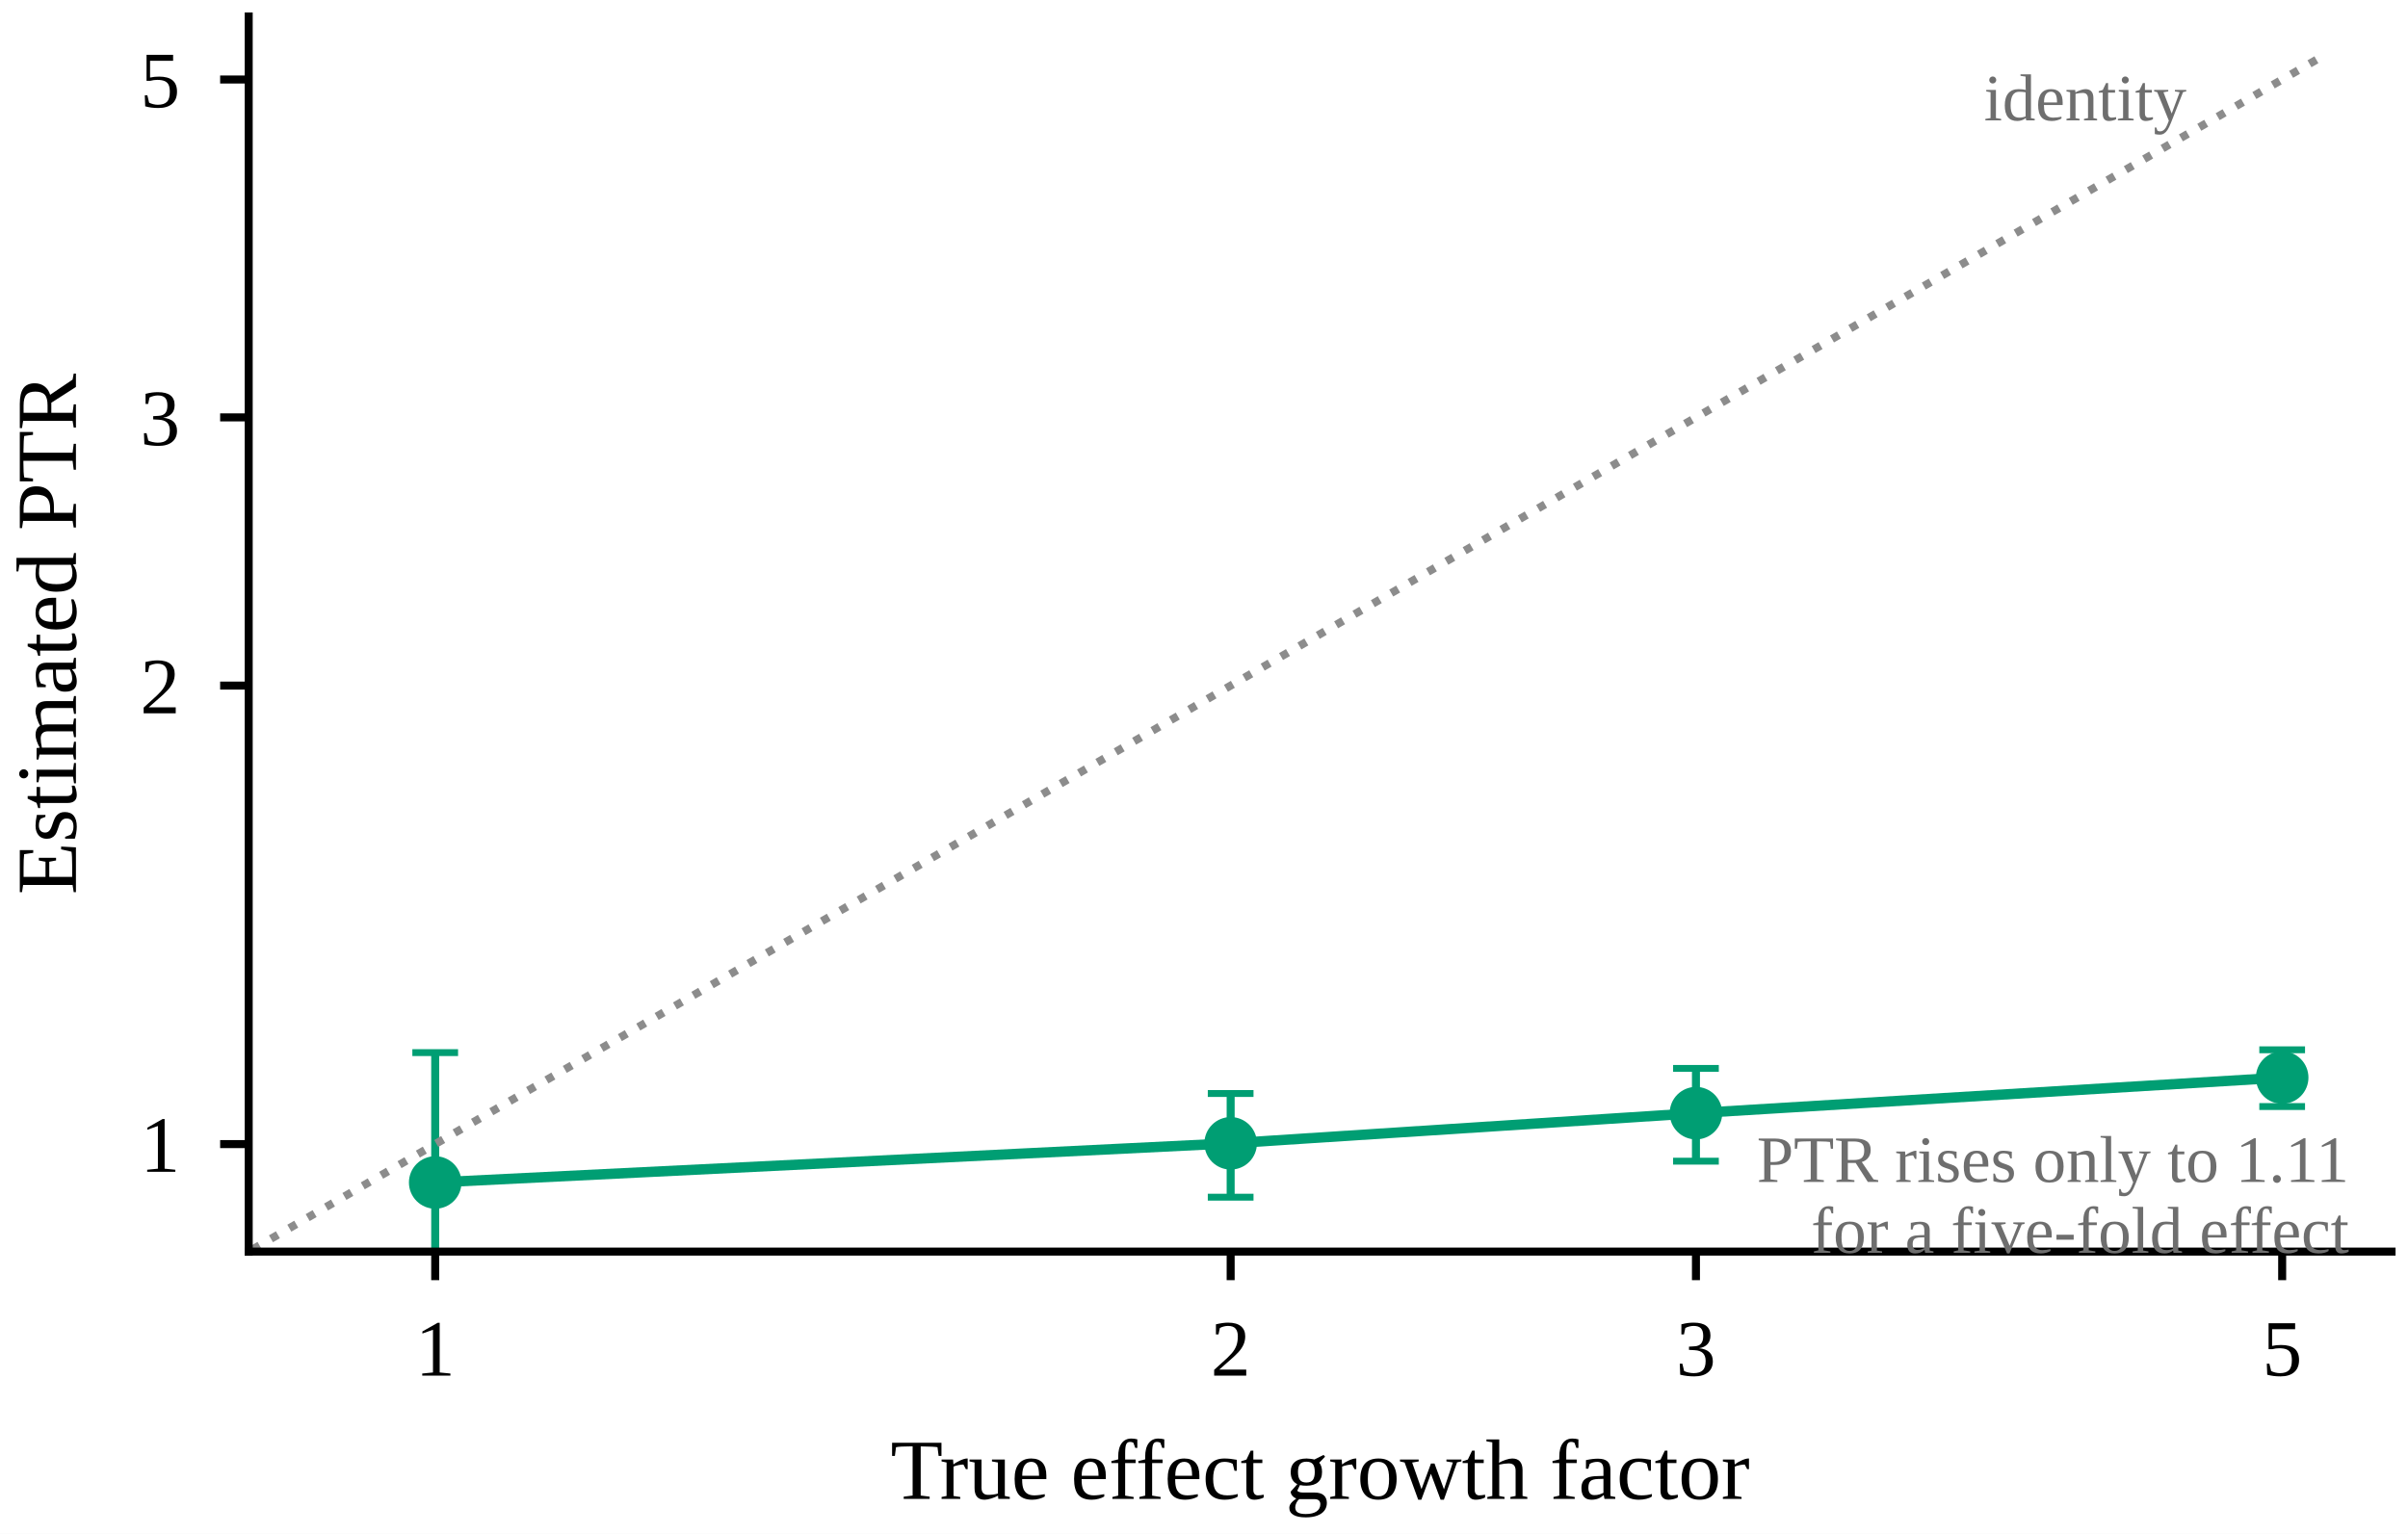
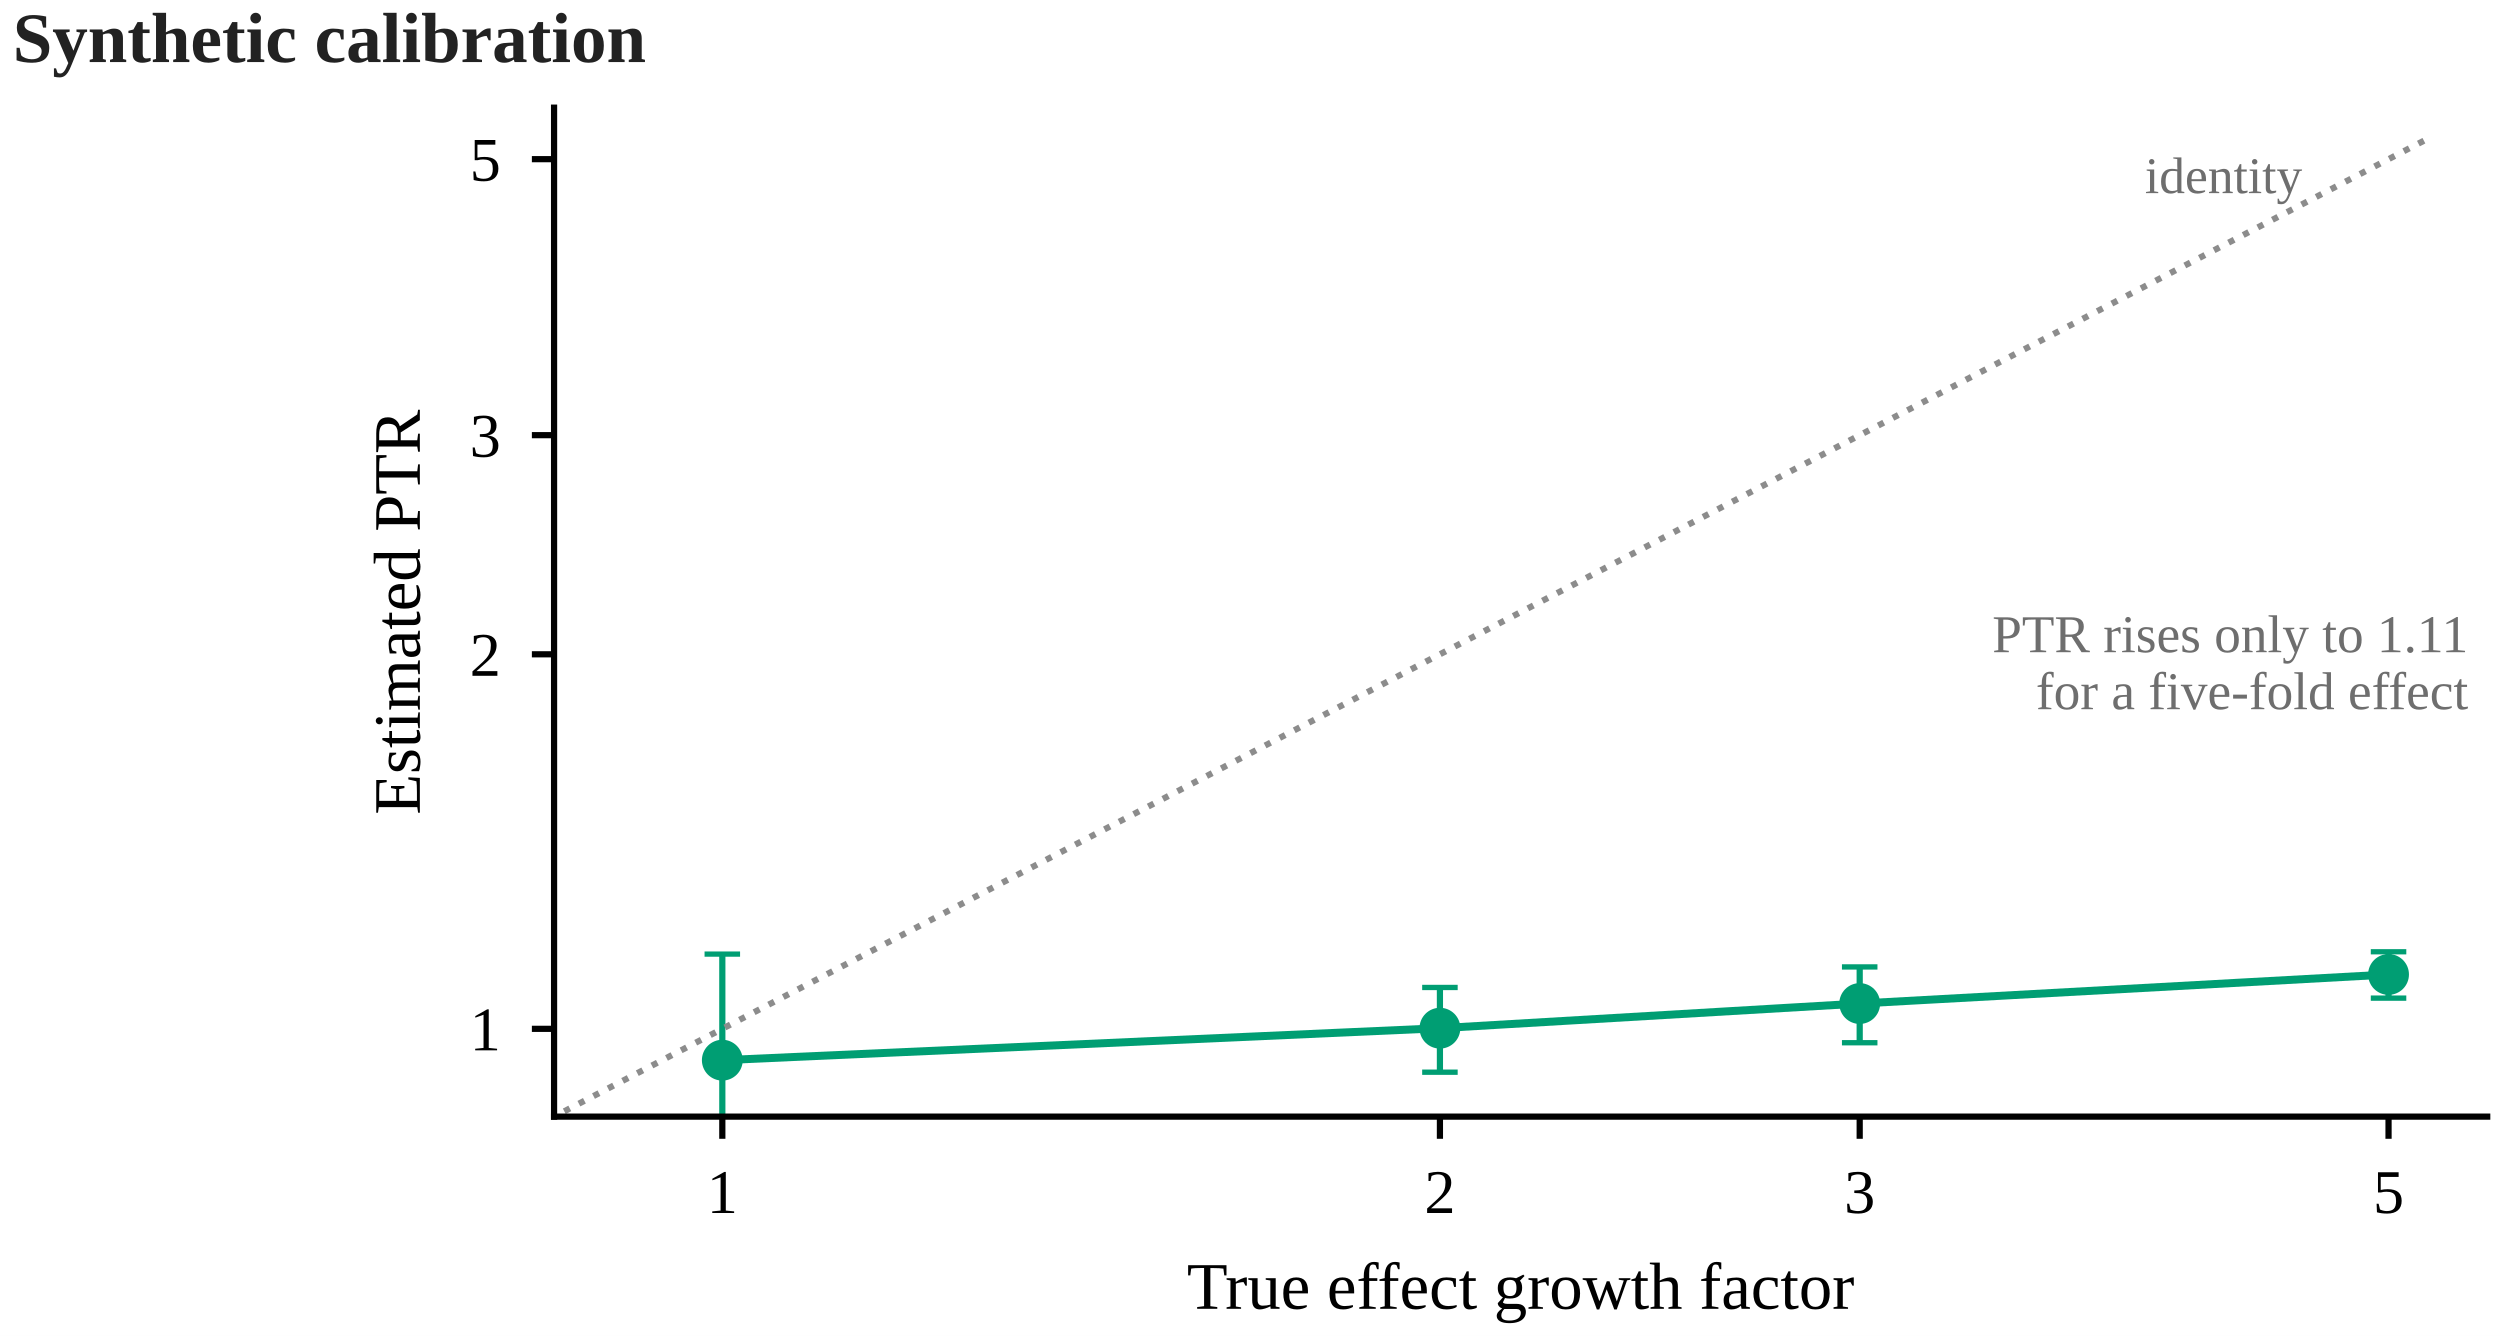
- <svg xmlns="http://www.w3.org/2000/svg" xmlns:xlink="http://www.w3.org/1999/xlink" width="210.713pt" height="134.251pt" viewBox="0 0 210.713 134.251" version="1.1">
+ <svg xmlns="http://www.w3.org/2000/svg" xmlns:xlink="http://www.w3.org/1999/xlink" width="281.605pt" height="150.483pt" viewBox="0 0 281.605 150.483" version="1.1">
  <defs>
    <style type="text/css">*{stroke-linejoin: round; stroke-linecap: butt}</style>
  </defs>
  <g id="figure_1">
    <g id="patch_1">
-       <path d="M 0 134.251  L 210.713 134.251  L 210.713 0  L 0 0  z " style="fill: #ffffff" />
+       <path d="M -0 150.483  L 281.605 150.483  L 281.605 0  L -0 0  z " style="fill: #ffffff" />
    </g>
    <g id="axes_1">
      <g id="patch_2">
-         <path d="M 21.763 109.548  L 209.273 109.548  L 209.273 1.44  L 21.763 1.44  z " style="fill: #ffffff" />
+         <path d="M 62.411 125.779  L 280.165 125.779  L 280.165 12.127  L 62.411 12.127  z " style="fill: #ffffff" />
      </g>
      <g id="matplotlib.axis_1">
        <g id="xtick_1">
          <g id="line2d_1">
            <defs>
-               <path id="m7b08853cef" d="M 0 0  L 0 2.5  " style="stroke: #000000; stroke-width: 0.7" />
+               <path id="md57dbb519c" d="M 0 0  L 0 2.5  " style="stroke: #000000; stroke-width: 0.7" />
            </defs>
            <g>
-               <use xlink:href="#m7b08853cef" x="38.083" y="109.548" style="stroke: #000000; stroke-width: 0.7" />
+               <use xlink:href="#md57dbb519c" x="81.363" y="125.779" style="stroke: #000000; stroke-width: 0.7" />
            </g>
          </g>
          <g id="text_1">
-             <g transform="translate(36.33304 120.4015) scale(0.07 -0.07)">
+             <g transform="translate(79.61347 136.6329) scale(0.07 -0.07)">
              <defs>
                <path id="LiberationSerif-14" d="M 1959 250  L 2816 166  L 2816 0  L 563 0  L 563 166  L 1422 250  L 1422 3669  L 575 3366  L 575 3531  L 1797 4225  L 1959 4225  L 1959 250  z " transform="scale(0.015625)" />
              </defs>
              <use xlink:href="#LiberationSerif-14" />
            </g>
          </g>
        </g>
        <g id="xtick_2">
          <g id="line2d_2">
            <g>
-               <use xlink:href="#m7b08853cef" x="107.689" y="109.548" style="stroke: #000000; stroke-width: 0.7" />
+               <use xlink:href="#md57dbb519c" x="162.196" y="125.779" style="stroke: #000000; stroke-width: 0.7" />
            </g>
          </g>
          <g id="text_2">
-             <g transform="translate(105.9386 120.4015) scale(0.07 -0.07)">
+             <g transform="translate(160.4458 136.6329) scale(0.07 -0.07)">
              <defs>
                <path id="LiberationSerif-15" d="M 2847 0  L 281 0  L 281 459  L 863 988  Q 1422 1478 1684 1781  Q 1947 2084 2061 2406  Q 2175 2728 2175 3144  Q 2175 3550 1990 3762  Q 1806 3975 1388 3975  Q 1222 3975 1047 3929  Q 872 3884 738 3809  L 628 3297  L 422 3297  L 422 4103  Q 991 4238 1388 4238  Q 2075 4238 2420 3952  Q 2766 3666 2766 3144  Q 2766 2794 2630 2483  Q 2494 2172 2212 1864  Q 1931 1556 1281 1003  Q 1003 766 691 481  L 2847 481  L 2847 0  z " transform="scale(0.015625)" />
              </defs>
              <use xlink:href="#LiberationSerif-15" />
            </g>
          </g>
        </g>
        <g id="xtick_3">
          <g id="line2d_3">
            <g>
-               <use xlink:href="#m7b08853cef" x="148.405" y="109.548" style="stroke: #000000; stroke-width: 0.7" />
+               <use xlink:href="#md57dbb519c" x="209.48" y="125.779" style="stroke: #000000; stroke-width: 0.7" />
            </g>
          </g>
          <g id="text_3">
-             <g transform="translate(146.6553 120.4015) scale(0.07 -0.07)">
+             <g transform="translate(207.7297 136.6329) scale(0.07 -0.07)">
              <defs>
                <path id="LiberationSerif-16" d="M 2950 1141  Q 2950 575 2562 256  Q 2175 -63 1466 -63  Q 872 -63 341 72  L 306 953  L 513 953  L 653 366  Q 775 297 998 247  Q 1222 197 1416 197  Q 1906 197 2140 422  Q 2375 647 2375 1172  Q 2375 1584 2159 1798  Q 1944 2013 1491 2034  L 1044 2059  L 1044 2316  L 1491 2344  Q 1844 2363 2012 2563  Q 2181 2763 2181 3169  Q 2181 3591 1998 3783  Q 1816 3975 1416 3975  Q 1250 3975 1069 3929  Q 888 3884 750 3809  L 641 3297  L 434 3297  L 434 4103  Q 744 4184 969 4211  Q 1194 4238 1416 4238  Q 2759 4238 2759 3206  Q 2759 2772 2520 2514  Q 2281 2256 1844 2194  Q 2413 2128 2681 1867  Q 2950 1606 2950 1141  z " transform="scale(0.015625)" />
              </defs>
              <use xlink:href="#LiberationSerif-16" />
            </g>
          </g>
        </g>
        <g id="xtick_4">
          <g id="line2d_4">
            <g>
-               <use xlink:href="#m7b08853cef" x="199.702" y="109.548" style="stroke: #000000; stroke-width: 0.7" />
+               <use xlink:href="#md57dbb519c" x="269.05" y="125.779" style="stroke: #000000; stroke-width: 0.7" />
            </g>
          </g>
          <g id="text_4">
-             <g transform="translate(197.9523 120.4015) scale(0.07 -0.07)">
+             <g transform="translate(267.3003 136.6329) scale(0.07 -0.07)">
              <defs>
                <path id="LiberationSerif-18" d="M 1516 2450  Q 2241 2450 2595 2153  Q 2950 1856 2950 1247  Q 2950 616 2565 276  Q 2181 -63 1466 -63  Q 872 -63 406 72  L 372 953  L 578 953  L 719 366  Q 856 291 1048 244  Q 1241 197 1416 197  Q 1909 197 2142 430  Q 2375 663 2375 1216  Q 2375 1603 2275 1801  Q 2175 2000 1956 2094  Q 1738 2188 1369 2188  Q 1084 2188 813 2113  L 513 2113  L 513 4191  L 2638 4191  L 2638 3713  L 794 3713  L 794 2375  Q 1131 2450 1516 2450  z " transform="scale(0.015625)" />
              </defs>
              <use xlink:href="#LiberationSerif-18" />
            </g>
          </g>
        </g>
        <g id="text_5">
-           <g transform="translate(77.9267 131.1927) scale(0.075 -0.075)">
+           <g transform="translate(133.6967 147.4241) scale(0.075 -0.075)">
            <defs>
              <path id="LiberationSerif-37" d="M 984 0  L 984 166  L 1650 250  L 1650 3922  L 1491 3922  Q 700 3922 409 3859  L 325 3206  L 116 3206  L 116 4191  L 3803 4191  L 3803 3206  L 3591 3206  L 3506 3859  Q 3413 3881 3097 3898  Q 2781 3916 2406 3916  L 2253 3916  L 2253 250  L 2919 166  L 2919 0  L 984 0  z " transform="scale(0.015625)" />
              <path id="LiberationSerif-55" d="M 2075 3016  L 2075 2222  L 1941 2222  L 1759 2566  Q 1603 2566 1389 2523  Q 1175 2481 1019 2413  L 1019 219  L 1522 141  L 1522 0  L 128 0  L 128 141  L 500 219  L 500 2719  L 128 2797  L 128 2938  L 984 2938  L 1013 2572  Q 1200 2728 1520 2872  Q 1841 3016 2028 3016  L 2075 3016  z " transform="scale(0.015625)" />
              <path id="LiberationSerif-58" d="M 978 838  Q 978 300 1478 300  Q 1866 300 2203 397  L 2203 2719  L 1759 2797  L 1759 2938  L 2719 2938  L 2719 219  L 3091 141  L 3091 0  L 2234 0  L 2209 238  Q 1988 116 1697 26  Q 1406 -63 1209 -63  Q 459 -63 459 800  L 459 2719  L 84 2797  L 84 2938  L 978 2938  L 978 838  z " transform="scale(0.015625)" />
              <path id="LiberationSerif-48" d="M 813 1478  L 813 1422  Q 813 991 908 752  Q 1003 513 1201 388  Q 1400 263 1722 263  Q 1891 263 2122 291  Q 2353 319 2503 353  L 2503 178  Q 2353 81 2095 9  Q 1838 -63 1569 -63  Q 884 -63 567 306  Q 250 675 250 1491  Q 250 2259 572 2637  Q 894 3016 1491 3016  Q 2619 3016 2619 1734  L 2619 1478  L 813 1478  z M 1491 2766  Q 1166 2766 992 2503  Q 819 2241 819 1728  L 2075 1728  Q 2075 2288 1931 2527  Q 1788 2766 1491 2766  z " transform="scale(0.015625)" />
              <path id="LiberationSerif-3" transform="scale(0.015625)" />
              <path id="LiberationSerif-49" d="M 703 2675  L 197 2675  L 197 2828  L 703 2950  L 703 3156  Q 703 3806 961 4156  Q 1219 4506 1684 4506  Q 1925 4506 2131 4447  L 2131 3806  L 1978 3806  L 1838 4191  Q 1731 4256 1581 4256  Q 1384 4256 1303 4081  Q 1222 3906 1222 3425  L 1222 2938  L 2003 2938  L 2003 2675  L 1222 2675  L 1222 244  L 1856 141  L 1856 0  L 269 0  L 269 141  L 703 244  L 703 2675  z " transform="scale(0.015625)" />
              <path id="LiberationSerif-46" d="M 2644 178  Q 2491 66 2222 1  Q 1953 -63 1672 -63  Q 244 -63 244 1491  Q 244 2225 608 2620  Q 972 3016 1650 3016  Q 2072 3016 2572 2919  L 2572 2100  L 2400 2100  L 2266 2619  Q 2006 2766 1644 2766  Q 806 2766 806 1491  Q 806 828 1061 545  Q 1316 263 1850 263  Q 2306 263 2644 366  L 2644 178  z " transform="scale(0.015625)" />
              <path id="LiberationSerif-57" d="M 1044 -63  Q 744 -63 595 115  Q 447 294 447 616  L 447 2675  L 63 2675  L 63 2816  L 453 2938  L 769 3603  L 966 3603  L 966 2938  L 1638 2938  L 1638 2675  L 966 2675  L 966 672  Q 966 469 1058 366  Q 1150 263 1300 263  Q 1481 263 1741 313  L 1741 109  Q 1631 34 1425 -14  Q 1219 -63 1044 -63  z " transform="scale(0.015625)" />
              <path id="LiberationSerif-4a" d="M 2719 2009  Q 2719 1503 2416 1243  Q 2113 984 1544 984  Q 1288 984 1069 1031  L 872 622  Q 881 569 993 522  Q 1106 475 1275 475  L 2144 475  Q 2619 475 2848 269  Q 3078 63 3078 -300  Q 3078 -628 2895 -872  Q 2713 -1116 2359 -1248  Q 2006 -1381 1503 -1381  Q 903 -1381 589 -1197  Q 275 -1013 275 -672  Q 275 -506 387 -345  Q 500 -184 800 31  Q 622 91 500 234  Q 378 378 378 544  L 872 1100  Q 378 1331 378 2009  Q 378 2491 683 2753  Q 988 3016 1569 3016  Q 1684 3016 1865 2992  Q 2047 2969 2144 2938  L 2834 3284  L 2944 3150  L 2509 2700  Q 2719 2466 2719 2009  z M 2591 -397  Q 2591 -219 2481 -119  Q 2372 -19 2150 -19  L 1013 -19  Q 881 -131 798 -304  Q 716 -478 716 -628  Q 716 -897 909 -1014  Q 1103 -1131 1503 -1131  Q 2025 -1131 2308 -937  Q 2591 -744 2591 -397  z M 1550 1222  Q 1891 1222 2033 1417  Q 2175 1613 2175 2009  Q 2175 2425 2028 2601  Q 1881 2778 1556 2778  Q 1228 2778 1075 2600  Q 922 2422 922 2009  Q 922 1597 1072 1409  Q 1222 1222 1550 1222  z " transform="scale(0.015625)" />
              <path id="LiberationSerif-52" d="M 2956 1484  Q 2956 -63 1581 -63  Q 919 -63 581 334  Q 244 731 244 1484  Q 244 2228 581 2622  Q 919 3016 1606 3016  Q 2275 3016 2615 2630  Q 2956 2244 2956 1484  z M 2394 1484  Q 2394 2159 2197 2462  Q 2000 2766 1581 2766  Q 1172 2766 989 2475  Q 806 2184 806 1484  Q 806 775 992 479  Q 1178 184 1581 184  Q 1994 184 2194 490  Q 2394 797 2394 1484  z " transform="scale(0.015625)" />
              <path id="LiberationSerif-5a" d="M 3284 -63  L 3041 -63  L 2316 1875  L 1600 -63  L 1369 -63  L 353 2719  L 6 2797  L 6 2938  L 1403 2938  L 1403 2797  L 916 2713  L 1613 728  L 2322 2644  L 2584 2644  L 3291 716  L 3956 2719  L 3475 2797  L 3475 2938  L 4594 2938  L 4594 2797  L 4269 2731  L 3284 -63  z " transform="scale(0.015625)" />
              <path id="LiberationSerif-4b" d="M 1019 3169  Q 1019 2844 997 2700  Q 1222 2828 1508 2922  Q 1794 3016 1991 3016  Q 2372 3016 2565 2794  Q 2759 2572 2759 2150  L 2759 219  L 3116 141  L 3116 0  L 1850 0  L 1850 141  L 2241 219  L 2241 2113  Q 2241 2650 1722 2650  Q 1428 2650 1019 2559  L 1019 219  L 1416 141  L 1416 0  L 128 0  L 128 141  L 500 219  L 500 4225  L 63 4300  L 63 4441  L 1019 4441  L 1019 3169  z " transform="scale(0.015625)" />
              <path id="LiberationSerif-44" d="M 1453 3003  Q 1934 3003 2161 2806  Q 2388 2609 2388 2203  L 2388 219  L 2753 141  L 2753 0  L 1947 0  L 1888 294  Q 1531 -63 978 -63  Q 225 -63 225 813  Q 225 1106 339 1298  Q 453 1491 703 1592  Q 953 1694 1428 1703  L 1869 1716  L 1869 2175  Q 1869 2478 1758 2622  Q 1647 2766 1416 2766  Q 1103 2766 844 2619  L 738 2253  L 563 2253  L 563 2894  Q 1069 3003 1453 3003  z M 1869 1497  L 1459 1484  Q 1041 1469 892 1322  Q 744 1175 744 831  Q 744 281 1191 281  Q 1403 281 1558 329  Q 1713 378 1869 453  L 1869 1497  z " transform="scale(0.015625)" />
            </defs>
            <use xlink:href="#LiberationSerif-37" />
            <use xlink:href="#LiberationSerif-55" transform="translate(57.5625 0)" />
            <use xlink:href="#LiberationSerif-58" transform="translate(90.85938 0)" />
            <use xlink:href="#LiberationSerif-48" transform="translate(140.8594 0)" />
            <use xlink:href="#LiberationSerif-3" transform="translate(185.25 0)" />
            <use xlink:href="#LiberationSerif-48" transform="translate(210.25 0)" />
            <use xlink:href="#LiberationSerif-49" transform="translate(254.6406 0)" />
            <use xlink:href="#LiberationSerif-49" transform="translate(286.125 0)" />
            <use xlink:href="#LiberationSerif-48" transform="translate(319.4219 0)" />
            <use xlink:href="#LiberationSerif-46" transform="translate(363.8125 0)" />
            <use xlink:href="#LiberationSerif-57" transform="translate(408.2031 0)" />
            <use xlink:href="#LiberationSerif-3" transform="translate(435.9844 0)" />
            <use xlink:href="#LiberationSerif-4a" transform="translate(460.9844 0)" />
            <use xlink:href="#LiberationSerif-55" transform="translate(510.9844 0)" />
            <use xlink:href="#LiberationSerif-52" transform="translate(544.2812 0)" />
            <use xlink:href="#LiberationSerif-5a" transform="translate(594.2812 0)" />
            <use xlink:href="#LiberationSerif-57" transform="translate(666.5 0)" />
            <use xlink:href="#LiberationSerif-4b" transform="translate(694.2812 0)" />
            <use xlink:href="#LiberationSerif-3" transform="translate(744.2812 0)" />
            <use xlink:href="#LiberationSerif-49" transform="translate(769.2812 0)" />
            <use xlink:href="#LiberationSerif-44" transform="translate(802.5781 0)" />
            <use xlink:href="#LiberationSerif-46" transform="translate(846.9688 0)" />
            <use xlink:href="#LiberationSerif-57" transform="translate(891.3594 0)" />
            <use xlink:href="#LiberationSerif-52" transform="translate(919.1406 0)" />
            <use xlink:href="#LiberationSerif-55" transform="translate(969.1406 0)" />
          </g>
        </g>
      </g>
      <g id="matplotlib.axis_2">
        <g id="ytick_1">
          <g id="line2d_5">
            <defs>
-               <path id="m45af65de6e" d="M 0 0  L -2.5 0  " style="stroke: #000000; stroke-width: 0.7" />
+               <path id="m6294a5c8d6" d="M 0 0  L -2.5 0  " style="stroke: #000000; stroke-width: 0.7" />
            </defs>
            <g>
-               <use xlink:href="#m45af65de6e" x="21.763" y="100.139" style="stroke: #000000; stroke-width: 0.7" />
+               <use xlink:href="#m6294a5c8d6" x="62.411" y="115.888" style="stroke: #000000; stroke-width: 0.7" />
            </g>
          </g>
          <g id="text_6">
-             <g transform="translate(12.26295 102.5655) scale(0.07 -0.07)">
+             <g transform="translate(52.9111 118.3143) scale(0.07 -0.07)">
              <use xlink:href="#LiberationSerif-14" />
            </g>
          </g>
        </g>
        <g id="ytick_2">
          <g id="line2d_6">
            <g>
-               <use xlink:href="#m45af65de6e" x="21.763" y="60.008" style="stroke: #000000; stroke-width: 0.7" />
+               <use xlink:href="#m6294a5c8d6" x="62.411" y="73.699" style="stroke: #000000; stroke-width: 0.7" />
            </g>
          </g>
          <g id="text_7">
-             <g transform="translate(12.26295 62.43479) scale(0.07 -0.07)">
+             <g transform="translate(52.9111 76.12565) scale(0.07 -0.07)">
              <use xlink:href="#LiberationSerif-15" />
            </g>
          </g>
        </g>
        <g id="ytick_3">
          <g id="line2d_7">
            <g>
-               <use xlink:href="#m45af65de6e" x="21.763" y="36.533" style="stroke: #000000; stroke-width: 0.7" />
+               <use xlink:href="#m6294a5c8d6" x="62.411" y="49.02" style="stroke: #000000; stroke-width: 0.7" />
            </g>
          </g>
          <g id="text_8">
-             <g transform="translate(12.26295 38.95983) scale(0.07 -0.07)">
+             <g transform="translate(52.9111 51.44684) scale(0.07 -0.07)">
              <use xlink:href="#LiberationSerif-16" />
            </g>
          </g>
        </g>
        <g id="ytick_4">
          <g id="line2d_8">
            <g>
-               <use xlink:href="#m45af65de6e" x="21.763" y="6.958" style="stroke: #000000; stroke-width: 0.7" />
+               <use xlink:href="#m6294a5c8d6" x="62.411" y="17.928" style="stroke: #000000; stroke-width: 0.7" />
            </g>
          </g>
          <g id="text_9">
-             <g transform="translate(12.26295 9.384872) scale(0.07 -0.07)">
+             <g transform="translate(52.9111 20.35523) scale(0.07 -0.07)">
              <use xlink:href="#LiberationSerif-18" />
            </g>
          </g>
        </g>
        <g id="text_10">
-           <g transform="translate(6.644297 78.30513) rotate(-90) scale(0.075 -0.075)">
+           <g transform="translate(47.29245 91.7645) rotate(-90) scale(0.075 -0.075)">
            <defs>
              <path id="LiberationSerif-28" d="M 184 166  L 722 250  L 722 3944  L 184 4025  L 184 4191  L 3328 4191  L 3328 3188  L 3122 3188  L 3022 3866  Q 2672 3909 2009 3909  L 1325 3909  L 1325 2272  L 2456 2272  L 2553 2772  L 2753 2772  L 2753 1484  L 2553 1484  L 2456 1991  L 1325 1991  L 1325 281  L 2150 281  Q 2956 281 3206 331  L 3384 1106  L 3591 1106  L 3531 0  L 184 0  L 184 166  z " transform="scale(0.015625)" />
              <path id="LiberationSerif-56" d="M 2259 825  Q 2259 388 1982 162  Q 1706 -63 1166 -63  Q 947 -63 683 -17  Q 419 28 269 84  L 269 806  L 409 806  L 563 397  Q 797 184 1172 184  Q 1778 184 1778 703  Q 1778 1084 1300 1247  L 1022 1338  Q 706 1441 562 1547  Q 419 1653 341 1808  Q 263 1963 263 2181  Q 263 2569 527 2792  Q 791 3016 1241 3016  Q 1563 3016 2047 2919  L 2047 2278  L 1900 2278  L 1769 2619  Q 1603 2766 1247 2766  Q 994 2766 861 2641  Q 728 2516 728 2303  Q 728 2125 848 2003  Q 969 1881 1213 1800  Q 1672 1644 1812 1572  Q 1953 1500 2051 1395  Q 2150 1291 2204 1156  Q 2259 1022 2259 825  z " transform="scale(0.015625)" />
              <path id="LiberationSerif-4c" d="M 1184 3897  Q 1184 3759 1084 3659  Q 984 3559 844 3559  Q 706 3559 606 3659  Q 506 3759 506 3897  Q 506 4038 606 4138  Q 706 4238 844 4238  Q 984 4238 1084 4138  Q 1184 4038 1184 3897  z M 1153 219  L 1656 141  L 1656 0  L 134 0  L 134 141  L 634 219  L 634 2719  L 219 2797  L 219 2938  L 1153 2938  L 1153 219  z " transform="scale(0.015625)" />
              <path id="LiberationSerif-50" d="M 1019 2700  Q 1253 2834 1515 2925  Q 1778 3016 1978 3016  Q 2194 3016 2376 2934  Q 2559 2853 2650 2675  Q 2891 2809 3214 2912  Q 3538 3016 3750 3016  Q 4500 3016 4500 2150  L 4500 219  L 4878 141  L 4878 0  L 3544 0  L 3544 141  L 3981 219  L 3981 2094  Q 3981 2631 3481 2631  Q 3400 2631 3292 2618  Q 3184 2606 3076 2590  Q 2969 2575 2870 2554  Q 2772 2534 2706 2522  Q 2759 2353 2759 2150  L 2759 219  L 3200 141  L 3200 0  L 1806 0  L 1806 141  L 2241 219  L 2241 2094  Q 2241 2353 2108 2492  Q 1975 2631 1709 2631  Q 1434 2631 1025 2541  L 1025 219  L 1466 141  L 1466 0  L 134 0  L 134 141  L 506 219  L 506 2719  L 134 2797  L 134 2938  L 994 2938  L 1019 2700  z " transform="scale(0.015625)" />
              <path id="LiberationSerif-47" d="M 2259 219  Q 1906 -63 1434 -63  Q 231 -63 231 1441  Q 231 2213 572 2614  Q 913 3016 1575 3016  Q 1913 3016 2259 2944  Q 2241 3047 2241 3463  L 2241 4225  L 1747 4300  L 1747 4441  L 2759 4441  L 2759 219  L 3122 141  L 3122 0  L 2297 0  L 2259 219  z M 794 1441  Q 794 847 994 555  Q 1194 263 1606 263  Q 1959 263 2241 384  L 2241 2706  Q 1963 2759 1606 2759  Q 794 2759 794 1441  z " transform="scale(0.015625)" />
              <path id="LiberationSerif-33" d="M 2681 2950  Q 2681 3466 2440 3687  Q 2200 3909 1631 3909  L 1325 3909  L 1325 1925  L 1650 1925  Q 2178 1925 2429 2165  Q 2681 2406 2681 2950  z M 1325 1644  L 1325 250  L 1991 166  L 1991 0  L 225 0  L 225 166  L 722 250  L 722 3944  L 184 4025  L 184 4191  L 1766 4191  Q 3303 4191 3303 2956  Q 3303 2313 2914 1978  Q 2525 1644 1797 1644  L 1325 1644  z " transform="scale(0.015625)" />
              <path id="LiberationSerif-35" d="M 1325 1838  L 1325 250  L 1959 166  L 1959 0  L 225 0  L 225 166  L 722 250  L 722 3944  L 184 4025  L 184 4191  L 1994 4191  Q 2781 4191 3156 3925  Q 3531 3659 3531 3072  Q 3531 2653 3303 2348  Q 3075 2044 2672 1925  L 3806 250  L 4259 166  L 4259 0  L 3256 0  L 2078 1838  L 1325 1838  z M 2909 3028  Q 2909 3506 2676 3707  Q 2444 3909 1859 3909  L 1325 3909  L 1325 2119  L 1878 2119  Q 2438 2119 2673 2326  Q 2909 2534 2909 3028  z " transform="scale(0.015625)" />
            </defs>
            <use xlink:href="#LiberationSerif-28" />
            <use xlink:href="#LiberationSerif-56" transform="translate(61.07812 0)" />
            <use xlink:href="#LiberationSerif-57" transform="translate(100 0)" />
            <use xlink:href="#LiberationSerif-4c" transform="translate(127.7812 0)" />
            <use xlink:href="#LiberationSerif-50" transform="translate(155.5625 0)" />
            <use xlink:href="#LiberationSerif-44" transform="translate(233.3438 0)" />
            <use xlink:href="#LiberationSerif-57" transform="translate(277.7344 0)" />
            <use xlink:href="#LiberationSerif-48" transform="translate(305.5156 0)" />
            <use xlink:href="#LiberationSerif-47" transform="translate(349.9062 0)" />
            <use xlink:href="#LiberationSerif-3" transform="translate(399.9062 0)" />
            <use xlink:href="#LiberationSerif-33" transform="translate(424.9062 0)" />
            <use xlink:href="#LiberationSerif-37" transform="translate(480.5156 0)" />
            <use xlink:href="#LiberationSerif-35" transform="translate(541.5938 0)" />
          </g>
        </g>
      </g>
      <g id="LineCollection_1">
-         <path d="M 38.083 117.655  L 38.083 92.133  " clip-path="url(#p66ac33e36b)" style="fill: none; stroke: #009e73; stroke-width: 0.7" />
-         <path d="M 107.689 104.788  L 107.689 95.71  " clip-path="url(#p66ac33e36b)" style="fill: none; stroke: #009e73; stroke-width: 0.7" />
-         <path d="M 148.405 101.632  L 148.405 93.511  " clip-path="url(#p66ac33e36b)" style="fill: none; stroke: #009e73; stroke-width: 0.7" />
-         <path d="M 199.702 96.853  L 199.702 91.884  " clip-path="url(#p66ac33e36b)" style="fill: none; stroke: #009e73; stroke-width: 0.7" />
+         <path d="M 81.363 134.302  L 81.363 107.472  " clip-path="url(#pece266da64)" style="fill: none; stroke: #009e73; stroke-width: 0.7" />
+         <path d="M 162.196 120.775  L 162.196 111.232  " clip-path="url(#pece266da64)" style="fill: none; stroke: #009e73; stroke-width: 0.7" />
+         <path d="M 209.48 117.458  L 209.48 108.92  " clip-path="url(#pece266da64)" style="fill: none; stroke: #009e73; stroke-width: 0.7" />
+         <path d="M 269.05 112.434  L 269.05 107.209  " clip-path="url(#pece266da64)" style="fill: none; stroke: #009e73; stroke-width: 0.7" />
      </g>
      <g id="line2d_9">
        <defs>
-           <path id="m485a54f03d" d="M 2 0  L -2 -0  " style="stroke: #009e73; stroke-width: 0.6" />
+           <path id="m2af8ccc5e8" d="M 2 0  L -2 -0  " style="stroke: #009e73; stroke-width: 0.6" />
        </defs>
-         <g clip-path="url(#p66ac33e36b)">
-           <use xlink:href="#m485a54f03d" x="38.083" y="117.655" style="fill: #009e73; stroke: #009e73; stroke-width: 0.6" />
-           <use xlink:href="#m485a54f03d" x="107.689" y="104.788" style="fill: #009e73; stroke: #009e73; stroke-width: 0.6" />
-           <use xlink:href="#m485a54f03d" x="148.405" y="101.632" style="fill: #009e73; stroke: #009e73; stroke-width: 0.6" />
-           <use xlink:href="#m485a54f03d" x="199.702" y="96.853" style="fill: #009e73; stroke: #009e73; stroke-width: 0.6" />
+         <g clip-path="url(#pece266da64)">
+           <use xlink:href="#m2af8ccc5e8" x="81.363" y="134.302" style="fill: #009e73; stroke: #009e73; stroke-width: 0.6" />
+           <use xlink:href="#m2af8ccc5e8" x="162.196" y="120.775" style="fill: #009e73; stroke: #009e73; stroke-width: 0.6" />
+           <use xlink:href="#m2af8ccc5e8" x="209.48" y="117.458" style="fill: #009e73; stroke: #009e73; stroke-width: 0.6" />
+           <use xlink:href="#m2af8ccc5e8" x="269.05" y="112.434" style="fill: #009e73; stroke: #009e73; stroke-width: 0.6" />
        </g>
      </g>
      <g id="line2d_10">
-         <g clip-path="url(#p66ac33e36b)">
-           <use xlink:href="#m485a54f03d" x="38.083" y="92.133" style="fill: #009e73; stroke: #009e73; stroke-width: 0.6" />
-           <use xlink:href="#m485a54f03d" x="107.689" y="95.71" style="fill: #009e73; stroke: #009e73; stroke-width: 0.6" />
-           <use xlink:href="#m485a54f03d" x="148.405" y="93.511" style="fill: #009e73; stroke: #009e73; stroke-width: 0.6" />
-           <use xlink:href="#m485a54f03d" x="199.702" y="91.884" style="fill: #009e73; stroke: #009e73; stroke-width: 0.6" />
+         <g clip-path="url(#pece266da64)">
+           <use xlink:href="#m2af8ccc5e8" x="81.363" y="107.472" style="fill: #009e73; stroke: #009e73; stroke-width: 0.6" />
+           <use xlink:href="#m2af8ccc5e8" x="162.196" y="111.232" style="fill: #009e73; stroke: #009e73; stroke-width: 0.6" />
+           <use xlink:href="#m2af8ccc5e8" x="209.48" y="108.92" style="fill: #009e73; stroke: #009e73; stroke-width: 0.6" />
+           <use xlink:href="#m2af8ccc5e8" x="269.05" y="107.209" style="fill: #009e73; stroke: #009e73; stroke-width: 0.6" />
        </g>
      </g>
      <g id="line2d_11">
-         <path d="M 15.675 113.058  L 203.641 4.687  " clip-path="url(#p66ac33e36b)" style="fill: none; stroke-dasharray: 0.7,1.155; stroke-dashoffset: 0; stroke: #8c8c8c; stroke-width: 0.7" />
+         <path d="M 55.341 129.469  L 273.624 15.541  " clip-path="url(#pece266da64)" style="fill: none; stroke-dasharray: 0.7,1.155; stroke-dashoffset: 0; stroke: #8c8c8c; stroke-width: 0.7" />
      </g>
      <g id="line2d_12">
-         <path d="M 38.083 103.499  L 107.689 100.071  L 148.405 97.43  L 199.702 94.315  " clip-path="url(#p66ac33e36b)" style="fill: none; stroke: #009e73; stroke-width: 0.9; stroke-linecap: square" />
+         <path d="M 81.363 119.42  L 162.196 115.817  L 209.48 113.04  L 269.05 109.765  " clip-path="url(#pece266da64)" style="fill: none; stroke: #009e73; stroke-width: 0.9; stroke-linecap: square" />
        <defs>
-           <path id="mff09baaa2d" d="M 0 1.8  C 0.477 1.8 0.935 1.61 1.273 1.273  C 1.61 0.935 1.8 0.477 1.8 0  C 1.8 -0.477 1.61 -0.935 1.273 -1.273  C 0.935 -1.61 0.477 -1.8 0 -1.8  C -0.477 -1.8 -0.935 -1.61 -1.273 -1.273  C -1.61 -0.935 -1.8 -0.477 -1.8 0  C -1.8 0.477 -1.61 0.935 -1.273 1.273  C -0.935 1.61 -0.477 1.8 0 1.8  z " style="stroke: #009e73" />
+           <path id="mdfce32a6fd" d="M 0 1.8  C 0.477 1.8 0.935 1.61 1.273 1.273  C 1.61 0.935 1.8 0.477 1.8 0  C 1.8 -0.477 1.61 -0.935 1.273 -1.273  C 0.935 -1.61 0.477 -1.8 0 -1.8  C -0.477 -1.8 -0.935 -1.61 -1.273 -1.273  C -1.61 -0.935 -1.8 -0.477 -1.8 0  C -1.8 0.477 -1.61 0.935 -1.273 1.273  C -0.935 1.61 -0.477 1.8 0 1.8  z " style="stroke: #009e73" />
        </defs>
-         <g clip-path="url(#p66ac33e36b)">
-           <use xlink:href="#mff09baaa2d" x="38.083" y="103.499" style="fill: #009e73; stroke: #009e73" />
-           <use xlink:href="#mff09baaa2d" x="107.689" y="100.071" style="fill: #009e73; stroke: #009e73" />
-           <use xlink:href="#mff09baaa2d" x="148.405" y="97.43" style="fill: #009e73; stroke: #009e73" />
-           <use xlink:href="#mff09baaa2d" x="199.702" y="94.315" style="fill: #009e73; stroke: #009e73" />
+         <g clip-path="url(#pece266da64)">
+           <use xlink:href="#mdfce32a6fd" x="81.363" y="119.42" style="fill: #009e73; stroke: #009e73" />
+           <use xlink:href="#mdfce32a6fd" x="162.196" y="115.817" style="fill: #009e73; stroke: #009e73" />
+           <use xlink:href="#mdfce32a6fd" x="209.48" y="113.04" style="fill: #009e73; stroke: #009e73" />
+           <use xlink:href="#mdfce32a6fd" x="269.05" y="109.765" style="fill: #009e73; stroke: #009e73" />
        </g>
      </g>
      <g id="patch_3">
-         <path d="M 21.763 109.548  L 21.763 1.44  " style="fill: none; stroke: #000000; stroke-width: 0.7; stroke-linejoin: miter; stroke-linecap: square" />
+         <path d="M 62.411 125.779  L 62.411 12.127  " style="fill: none; stroke: #000000; stroke-width: 0.7; stroke-linejoin: miter; stroke-linecap: square" />
      </g>
      <g id="patch_4">
-         <path d="M 21.763 109.548  L 209.273 109.548  " style="fill: none; stroke: #000000; stroke-width: 0.7; stroke-linejoin: miter; stroke-linecap: square" />
+         <path d="M 62.411 125.779  L 280.165 125.779  " style="fill: none; stroke: #000000; stroke-width: 0.7; stroke-linejoin: miter; stroke-linecap: square" />
      </g>
      <g id="text_11">
-         <g style="fill: #6e6e6e" transform="translate(173.6092 10.53385) scale(0.058 -0.058)">
+         <g style="fill: #6e6e6e" transform="translate(241.6067 21.75177) scale(0.058 -0.058)">
          <defs>
            <path id="LiberationSerif-51" d="M 1013 2700  Q 1253 2838 1525 2927  Q 1797 3016 1978 3016  Q 2359 3016 2553 2794  Q 2747 2572 2747 2150  L 2747 219  L 3103 141  L 3103 0  L 1838 0  L 1838 141  L 2228 219  L 2228 2094  Q 2228 2353 2101 2501  Q 1975 2650 1709 2650  Q 1428 2650 1019 2559  L 1019 219  L 1416 141  L 1416 0  L 147 0  L 147 141  L 500 219  L 500 2719  L 147 2797  L 147 2938  L 984 2938  L 1013 2700  z " transform="scale(0.015625)" />
            <path id="LiberationSerif-5c" d="M 622 -1381  Q 378 -1381 141 -1325  L 141 -691  L 288 -691  L 391 -991  Q 488 -1063 659 -1063  Q 822 -1063 959 -969  Q 1097 -875 1211 -690  Q 1325 -506 1497 -31  L 378 2719  L 78 2797  L 78 2938  L 1441 2938  L 1441 2797  L 978 2713  L 1772 659  L 2541 2719  L 2081 2797  L 2081 2938  L 3175 2938  L 3175 2797  L 2869 2731  L 1722 -184  Q 1519 -700 1369 -925  Q 1219 -1150 1037 -1265  Q 856 -1381 622 -1381  z " transform="scale(0.015625)" />
          </defs>
          <use xlink:href="#LiberationSerif-4c" />
          <use xlink:href="#LiberationSerif-47" transform="translate(27.78125 0)" />
          <use xlink:href="#LiberationSerif-48" transform="translate(77.78125 0)" />
          <use xlink:href="#LiberationSerif-51" transform="translate(122.1719 0)" />
          <use xlink:href="#LiberationSerif-57" transform="translate(172.1719 0)" />
          <use xlink:href="#LiberationSerif-4c" transform="translate(199.9531 0)" />
          <use xlink:href="#LiberationSerif-57" transform="translate(227.7344 0)" />
          <use xlink:href="#LiberationSerif-5c" transform="translate(255.5156 0)" />
        </g>
      </g>
      <g id="text_12">
-         <g style="fill: #6e6e6e" transform="translate(153.727 103.4516) scale(0.058 -0.058)">
+         <g style="fill: #222222" transform="translate(1.44 6.99125) scale(0.08 -0.08)">
+           <defs>
+             <path id="LiberationSerif-Bold-36" d="M 341 1284  L 616 1284  L 756 613  Q 888 459 1153 356  Q 1419 253 1703 253  Q 2600 253 2600 991  Q 2600 1222 2429 1381  Q 2259 1541 1894 1666  Q 1356 1844 1120 1955  Q 884 2066 721 2216  Q 559 2366 462 2580  Q 366 2794 366 3106  Q 366 3659 742 3948  Q 1119 4238 1844 4238  Q 2369 4238 3006 4103  L 3006 3106  L 2728 3106  L 2588 3681  Q 2269 3913 1844 3913  Q 1459 3913 1253 3770  Q 1047 3628 1047 3334  Q 1047 3125 1219 2976  Q 1391 2828 1756 2713  Q 2472 2478 2739 2304  Q 3006 2131 3147 1875  Q 3288 1619 3288 1272  Q 3288 -63 1716 -63  Q 1356 -63 982 -2  Q 609 59 341 159  L 341 1284  z " transform="scale(0.015625)" />
+             <path id="LiberationSerif-Bold-5c" d="M 1444 -91  L 269 2656  L 63 2731  L 63 2938  L 1566 2938  L 1566 2731  L 1216 2650  L 1906 1025  L 2522 2656  L 2178 2731  L 2178 2938  L 3138 2938  L 3138 2731  L 2925 2669  L 1766 -184  Q 1566 -694 1416 -923  Q 1266 -1153 1083 -1267  Q 900 -1381 666 -1381  Q 413 -1381 150 -1322  L 150 -566  L 338 -566  L 472 -959  Q 563 -1031 703 -1031  Q 822 -1031 912 -975  Q 1003 -919 1083 -812  Q 1163 -706 1234 -551  Q 1306 -397 1444 -91  z " transform="scale(0.015625)" />
+             <path id="LiberationSerif-Bold-51" d="M 1356 2681  L 1569 2791  Q 2006 3016 2356 3016  Q 3169 3016 3169 2150  L 3169 281  L 3463 206  L 3463 0  L 2003 0  L 2003 206  L 2266 281  L 2266 2028  Q 2266 2291 2155 2437  Q 2044 2584 1838 2584  Q 1600 2584 1363 2478  L 1363 281  L 1631 206  L 1631 0  L 172 0  L 172 206  L 459 281  L 459 2656  L 172 2731  L 172 2938  L 1313 2938  L 1356 2681  z " transform="scale(0.015625)" />
+             <path id="LiberationSerif-Bold-57" d="M 1369 -63  Q 947 -63 717 128  Q 488 319 488 678  L 488 2613  L 103 2613  L 103 2816  L 556 2938  L 922 3603  L 1391 3603  L 1391 2938  L 2009 2938  L 2009 2613  L 1391 2613  L 1391 734  Q 1391 531 1475 428  Q 1559 325 1697 325  Q 1863 325 2103 375  L 2103 109  Q 2009 44 1782 -9  Q 1556 -63 1369 -63  z " transform="scale(0.015625)" />
+             <path id="LiberationSerif-Bold-4b" d="M 1363 3169  Q 1363 2963 1344 2681  L 1559 2791  Q 2003 3016 2356 3016  Q 3169 3016 3169 2150  L 3169 281  L 3463 206  L 3463 0  L 2003 0  L 2003 206  L 2266 281  L 2266 2028  Q 2266 2291 2155 2437  Q 2044 2584 1838 2584  Q 1600 2584 1363 2478  L 1363 281  L 1631 206  L 1631 0  L 172 0  L 172 206  L 459 281  L 459 4159  L 159 4234  L 159 4441  L 1363 4441  L 1363 3169  z " transform="scale(0.015625)" />
+             <path id="LiberationSerif-Bold-48" d="M 1544 3009  Q 2141 3009 2408 2690  Q 2675 2372 2675 1700  L 2675 1444  L 1134 1444  L 1134 1394  Q 1134 928 1209 731  Q 1284 534 1453 431  Q 1622 328 1916 328  Q 2191 328 2609 419  L 2609 178  Q 2438 75 2164 8  Q 1891 -59 1631 -59  Q 909 -59 564 317  Q 219 694 219 1484  Q 219 2253 548 2631  Q 878 3009 1544 3009  z M 1509 2694  Q 1322 2694 1230 2491  Q 1138 2288 1138 1772  L 1819 1772  Q 1819 2191 1791 2361  Q 1763 2531 1695 2612  Q 1628 2694 1509 2694  z " transform="scale(0.015625)" />
+             <path id="LiberationSerif-Bold-4c" d="M 1363 281  L 1684 206  L 1684 0  L 141 0  L 141 206  L 459 281  L 459 2656  L 159 2731  L 159 2938  L 1363 2938  L 1363 281  z M 428 3963  Q 428 4166 570 4303  Q 713 4441 909 4441  Q 1109 4441 1248 4302  Q 1388 4163 1388 3963  Q 1388 3766 1250 3623  Q 1113 3481 909 3481  Q 709 3481 568 3620  Q 428 3759 428 3963  z " transform="scale(0.015625)" />
+             <path id="LiberationSerif-Bold-46" d="M 2681 178  Q 2541 66 2292 3  Q 2044 -59 1781 -59  Q 997 -59 608 319  Q 219 697 219 1475  Q 219 1959 395 2304  Q 572 2650 900 2833  Q 1228 3016 1663 3016  Q 2100 3016 2616 2906  L 2616 2038  L 2391 2038  L 2259 2553  Q 2153 2631 2050 2662  Q 1947 2694 1778 2694  Q 1594 2694 1444 2547  Q 1294 2400 1211 2133  Q 1128 1866 1128 1494  Q 1128 866 1323 597  Q 1519 328 1944 328  Q 2375 328 2681 419  L 2681 178  z " transform="scale(0.015625)" />
+             <path id="LiberationSerif-Bold-3" transform="scale(0.015625)" />
+             <path id="LiberationSerif-Bold-44" d="M 1706 3003  Q 2809 3003 2809 2191  L 2809 281  L 3103 206  L 3103 0  L 2022 0  L 1953 225  Q 1709 59 1512 -2  Q 1316 -63 1116 -63  Q 206 -63 206 813  Q 206 1144 340 1342  Q 475 1541 728 1636  Q 981 1731 1525 1744  L 1906 1753  L 1906 2181  Q 1906 2713 1472 2713  Q 1209 2713 884 2550  L 766 2184  L 559 2184  L 559 2894  Q 1031 2966 1253 2984  Q 1475 3003 1706 3003  z M 1906 1475  L 1644 1466  Q 1341 1453 1223 1306  Q 1106 1159 1106 831  Q 1106 566 1200 441  Q 1294 316 1444 316  Q 1656 316 1906 425  L 1906 1475  z " transform="scale(0.015625)" />
+             <path id="LiberationSerif-Bold-4f" d="M 1347 281  L 1669 206  L 1669 0  L 125 0  L 125 206  L 444 281  L 444 4159  L 144 4234  L 144 4441  L 1347 4441  L 1347 281  z " transform="scale(0.015625)" />
+             <path id="LiberationSerif-Bold-45" d="M 2384 1553  Q 2384 2131 2242 2400  Q 2100 2669 1775 2669  Q 1656 2669 1515 2642  Q 1375 2616 1284 2563  L 1284 316  Q 1484 266 1775 266  Q 2084 266 2234 567  Q 2384 869 2384 1553  z M 381 4166  L 81 4238  L 81 4441  L 1284 4441  L 1284 3363  Q 1284 3072 1253 2772  Q 1378 2875 1614 2945  Q 1850 3016 2075 3016  Q 2713 3016 3006 2666  Q 3300 2316 3300 1550  Q 3300 794 2923 365  Q 2547 -63 1863 -63  Q 1356 -63 381 150  L 381 4166  z " transform="scale(0.015625)" />
+             <path id="LiberationSerif-Bold-55" d="M 1441 2328  Q 1778 2703 2045 2867  Q 2313 3031 2534 3031  L 2703 3031  L 2703 1959  L 2528 1959  L 2344 2353  Q 2147 2353 1897 2267  Q 1647 2181 1456 2066  L 1456 281  L 1928 206  L 1928 0  L 172 0  L 172 206  L 553 281  L 553 2656  L 172 2731  L 172 2938  L 1406 2938  L 1441 2328  z " transform="scale(0.015625)" />
+             <path id="LiberationSerif-Bold-52" d="M 2956 1484  Q 2956 694 2617 315  Q 2278 -63 1581 -63  Q 906 -63 575 320  Q 244 703 244 1484  Q 244 2263 580 2639  Q 916 3016 1606 3016  Q 2303 3016 2629 2627  Q 2956 2238 2956 1484  z M 2041 1484  Q 2041 2172 1939 2436  Q 1838 2700 1588 2700  Q 1347 2700 1253 2447  Q 1159 2194 1159 1484  Q 1159 763 1254 506  Q 1350 250 1588 250  Q 1834 250 1937 520  Q 2041 791 2041 1484  z " transform="scale(0.015625)" />
+           </defs>
+           <use xlink:href="#LiberationSerif-Bold-36" />
+           <use xlink:href="#LiberationSerif-Bold-5c" transform="translate(55.60938 0)" />
+           <use xlink:href="#LiberationSerif-Bold-51" transform="translate(105.6094 0)" />
+           <use xlink:href="#LiberationSerif-Bold-57" transform="translate(161.2188 0)" />
+           <use xlink:href="#LiberationSerif-Bold-4b" transform="translate(194.5156 0)" />
+           <use xlink:href="#LiberationSerif-Bold-48" transform="translate(250.125 0)" />
+           <use xlink:href="#LiberationSerif-Bold-57" transform="translate(294.5156 0)" />
+           <use xlink:href="#LiberationSerif-Bold-4c" transform="translate(327.8125 0)" />
+           <use xlink:href="#LiberationSerif-Bold-46" transform="translate(355.5938 0)" />
+           <use xlink:href="#LiberationSerif-Bold-3" transform="translate(399.9844 0)" />
+           <use xlink:href="#LiberationSerif-Bold-46" transform="translate(424.9844 0)" />
+           <use xlink:href="#LiberationSerif-Bold-44" transform="translate(469.375 0)" />
+           <use xlink:href="#LiberationSerif-Bold-4f" transform="translate(519.375 0)" />
+           <use xlink:href="#LiberationSerif-Bold-4c" transform="translate(547.1562 0)" />
+           <use xlink:href="#LiberationSerif-Bold-45" transform="translate(574.9375 0)" />
+           <use xlink:href="#LiberationSerif-Bold-55" transform="translate(630.5469 0)" />
+           <use xlink:href="#LiberationSerif-Bold-44" transform="translate(674.9375 0)" />
+           <use xlink:href="#LiberationSerif-Bold-57" transform="translate(724.9375 0)" />
+           <use xlink:href="#LiberationSerif-Bold-4c" transform="translate(758.2344 0)" />
+           <use xlink:href="#LiberationSerif-Bold-52" transform="translate(786.0156 0)" />
+           <use xlink:href="#LiberationSerif-Bold-51" transform="translate(836.0156 0)" />
+         </g>
+       </g>
+       <g id="text_13">
+         <g style="fill: #6e6e6e" transform="translate(224.4115 73.46477) scale(0.06 -0.06)">
          <defs>
            <path id="LiberationSerif-4f" d="M 1147 219  L 1650 141  L 1650 0  L 128 0  L 128 141  L 628 219  L 628 4225  L 128 4300  L 128 4441  L 1147 4441  L 1147 219  z " transform="scale(0.015625)" />
            <path id="LiberationSerif-11" d="M 1178 288  Q 1178 134 1070 21  Q 963 -91 800 -91  Q 638 -91 530 21  Q 422 134 422 288  Q 422 447 531 556  Q 641 666 800 666  Q 959 666 1068 556  Q 1178 447 1178 288  z " transform="scale(0.015625)" />
          </defs>
          <use xlink:href="#LiberationSerif-33" />
          <use xlink:href="#LiberationSerif-37" transform="translate(55.60938 0)" />
          <use xlink:href="#LiberationSerif-35" transform="translate(116.6875 0)" />
          <use xlink:href="#LiberationSerif-3" transform="translate(183.3906 0)" />
          <use xlink:href="#LiberationSerif-55" transform="translate(208.3906 0)" />
          <use xlink:href="#LiberationSerif-4c" transform="translate(241.6875 0)" />
          <use xlink:href="#LiberationSerif-56" transform="translate(269.4688 0)" />
          <use xlink:href="#LiberationSerif-48" transform="translate(308.3906 0)" />
          <use xlink:href="#LiberationSerif-56" transform="translate(352.7812 0)" />
          <use xlink:href="#LiberationSerif-3" transform="translate(391.7031 0)" />
          <use xlink:href="#LiberationSerif-52" transform="translate(416.7031 0)" />
          <use xlink:href="#LiberationSerif-51" transform="translate(466.7031 0)" />
          <use xlink:href="#LiberationSerif-4f" transform="translate(516.7031 0)" />
          <use xlink:href="#LiberationSerif-5c" transform="translate(544.4844 0)" />
          <use xlink:href="#LiberationSerif-3" transform="translate(594.4844 0)" />
          <use xlink:href="#LiberationSerif-57" transform="translate(619.4844 0)" />
          <use xlink:href="#LiberationSerif-52" transform="translate(647.2656 0)" />
          <use xlink:href="#LiberationSerif-3" transform="translate(697.2656 0)" />
          <use xlink:href="#LiberationSerif-14" transform="translate(722.2656 0)" />
          <use xlink:href="#LiberationSerif-11" transform="translate(772.2656 0)" />
          <use xlink:href="#LiberationSerif-14" transform="translate(797.2656 0)" />
          <use xlink:href="#LiberationSerif-14" transform="translate(843.5625 0)" />
        </g>
-         <g style="fill: #6e6e6e" transform="translate(158.483 109.6564) scale(0.058 -0.058)">
+         <g style="fill: #6e6e6e" transform="translate(229.3315 79.88348) scale(0.06 -0.06)">
          <defs>
            <path id="LiberationSerif-59" d="M 1741 -63  L 1509 -63  L 300 2719  L 0 2797  L 0 2938  L 1369 2938  L 1369 2797  L 903 2713  L 1759 684  L 2578 2719  L 2113 2797  L 2113 2938  L 3200 2938  L 3200 2797  L 2919 2731  L 1741 -63  z " transform="scale(0.015625)" />
            <path id="LiberationSerif-10" d="M 238 1269  L 238 1747  L 1900 1747  L 1900 1269  L 238 1269  z " transform="scale(0.015625)" />
          </defs>
          <use xlink:href="#LiberationSerif-49" />
          <use xlink:href="#LiberationSerif-52" transform="translate(33.29688 0)" />
          <use xlink:href="#LiberationSerif-55" transform="translate(83.29688 0)" />
          <use xlink:href="#LiberationSerif-3" transform="translate(116.5938 0)" />
          <use xlink:href="#LiberationSerif-44" transform="translate(141.5938 0)" />
          <use xlink:href="#LiberationSerif-3" transform="translate(185.9844 0)" />
          <use xlink:href="#LiberationSerif-49" transform="translate(210.9844 0)" />
          <use xlink:href="#LiberationSerif-4c" transform="translate(244.2812 0)" />
          <use xlink:href="#LiberationSerif-59" transform="translate(272.0625 0)" />
          <use xlink:href="#LiberationSerif-48" transform="translate(322.0625 0)" />
          <use xlink:href="#LiberationSerif-10" transform="translate(366.4531 0)" />
          <use xlink:href="#LiberationSerif-49" transform="translate(399.75 0)" />
          <use xlink:href="#LiberationSerif-52" transform="translate(433.0469 0)" />
          <use xlink:href="#LiberationSerif-4f" transform="translate(483.0469 0)" />
          <use xlink:href="#LiberationSerif-47" transform="translate(510.8281 0)" />
          <use xlink:href="#LiberationSerif-3" transform="translate(560.8281 0)" />
          <use xlink:href="#LiberationSerif-48" transform="translate(585.8281 0)" />
          <use xlink:href="#LiberationSerif-49" transform="translate(630.2188 0)" />
          <use xlink:href="#LiberationSerif-49" transform="translate(661.7031 0)" />
          <use xlink:href="#LiberationSerif-48" transform="translate(695 0)" />
          <use xlink:href="#LiberationSerif-46" transform="translate(739.3906 0)" />
          <use xlink:href="#LiberationSerif-57" transform="translate(783.7812 0)" />
        </g>
      </g>
    </g>
  </g>
  <defs>
-     <clipPath id="p66ac33e36b">
-       <rect x="21.763" y="1.44" width="187.51" height="108.108" />
+     <clipPath id="pece266da64">
+       <rect x="62.411" y="12.127" width="217.754" height="113.652" />
    </clipPath>
  </defs>
</svg>
